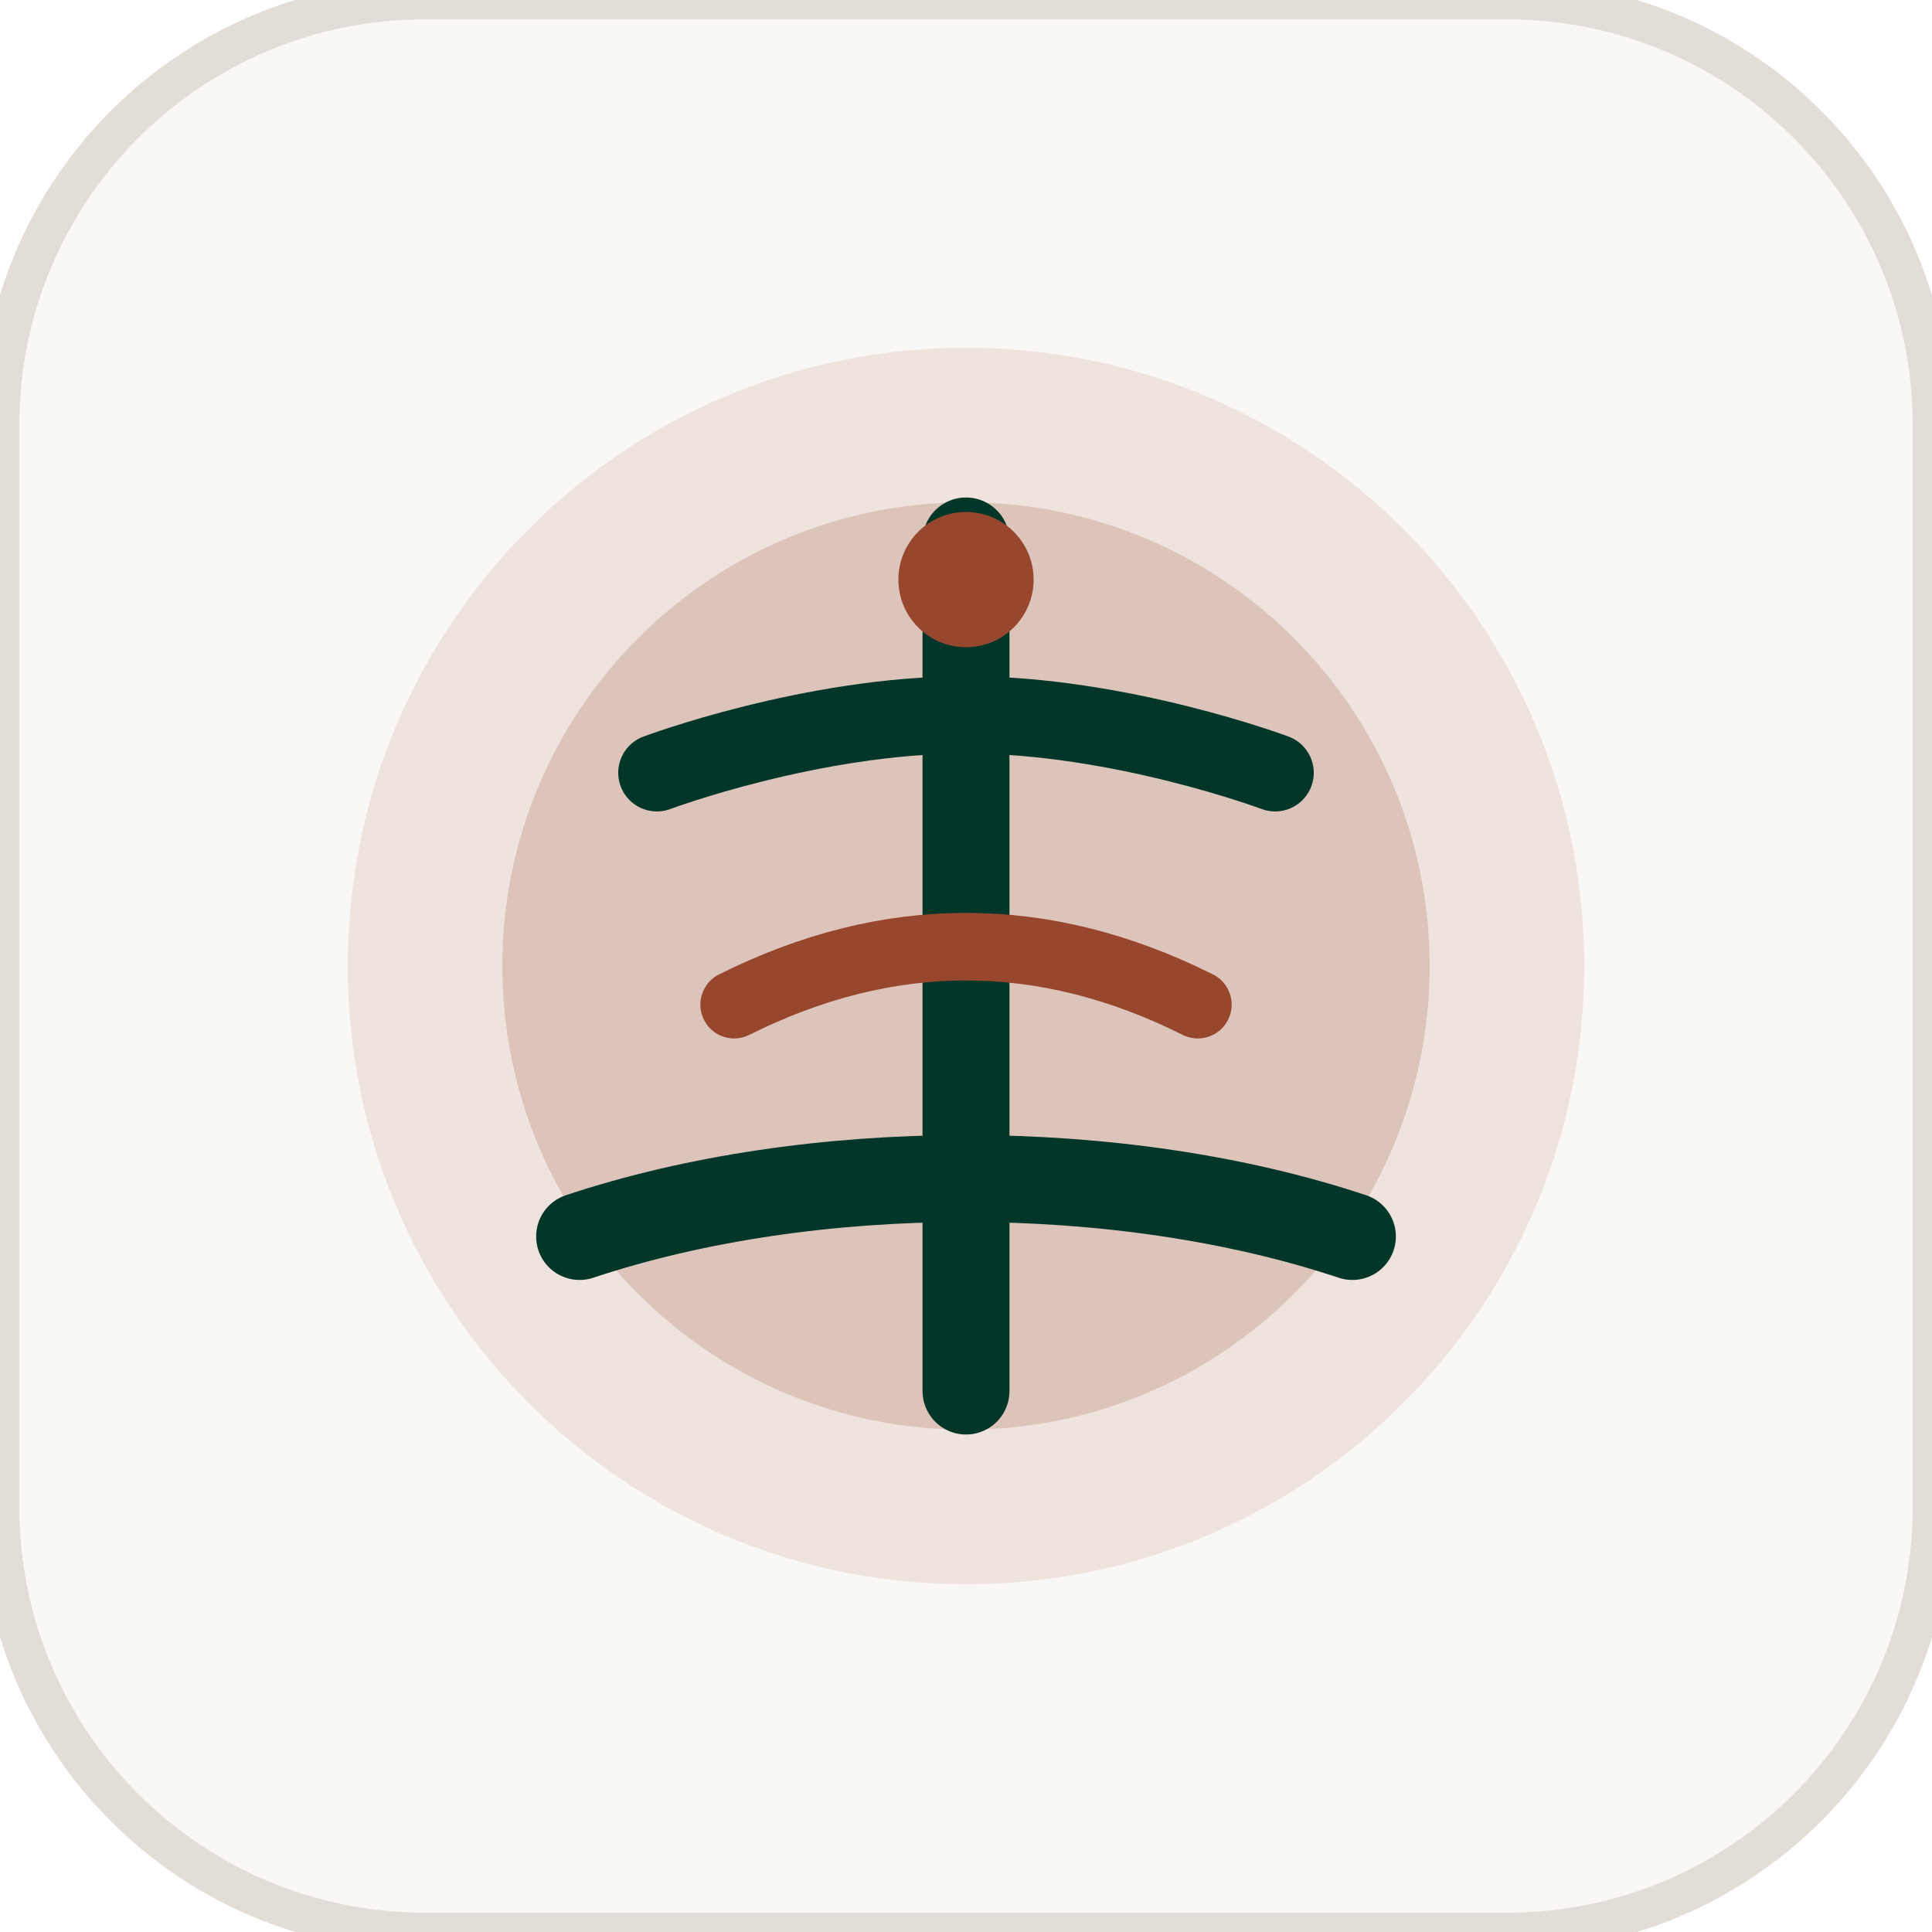
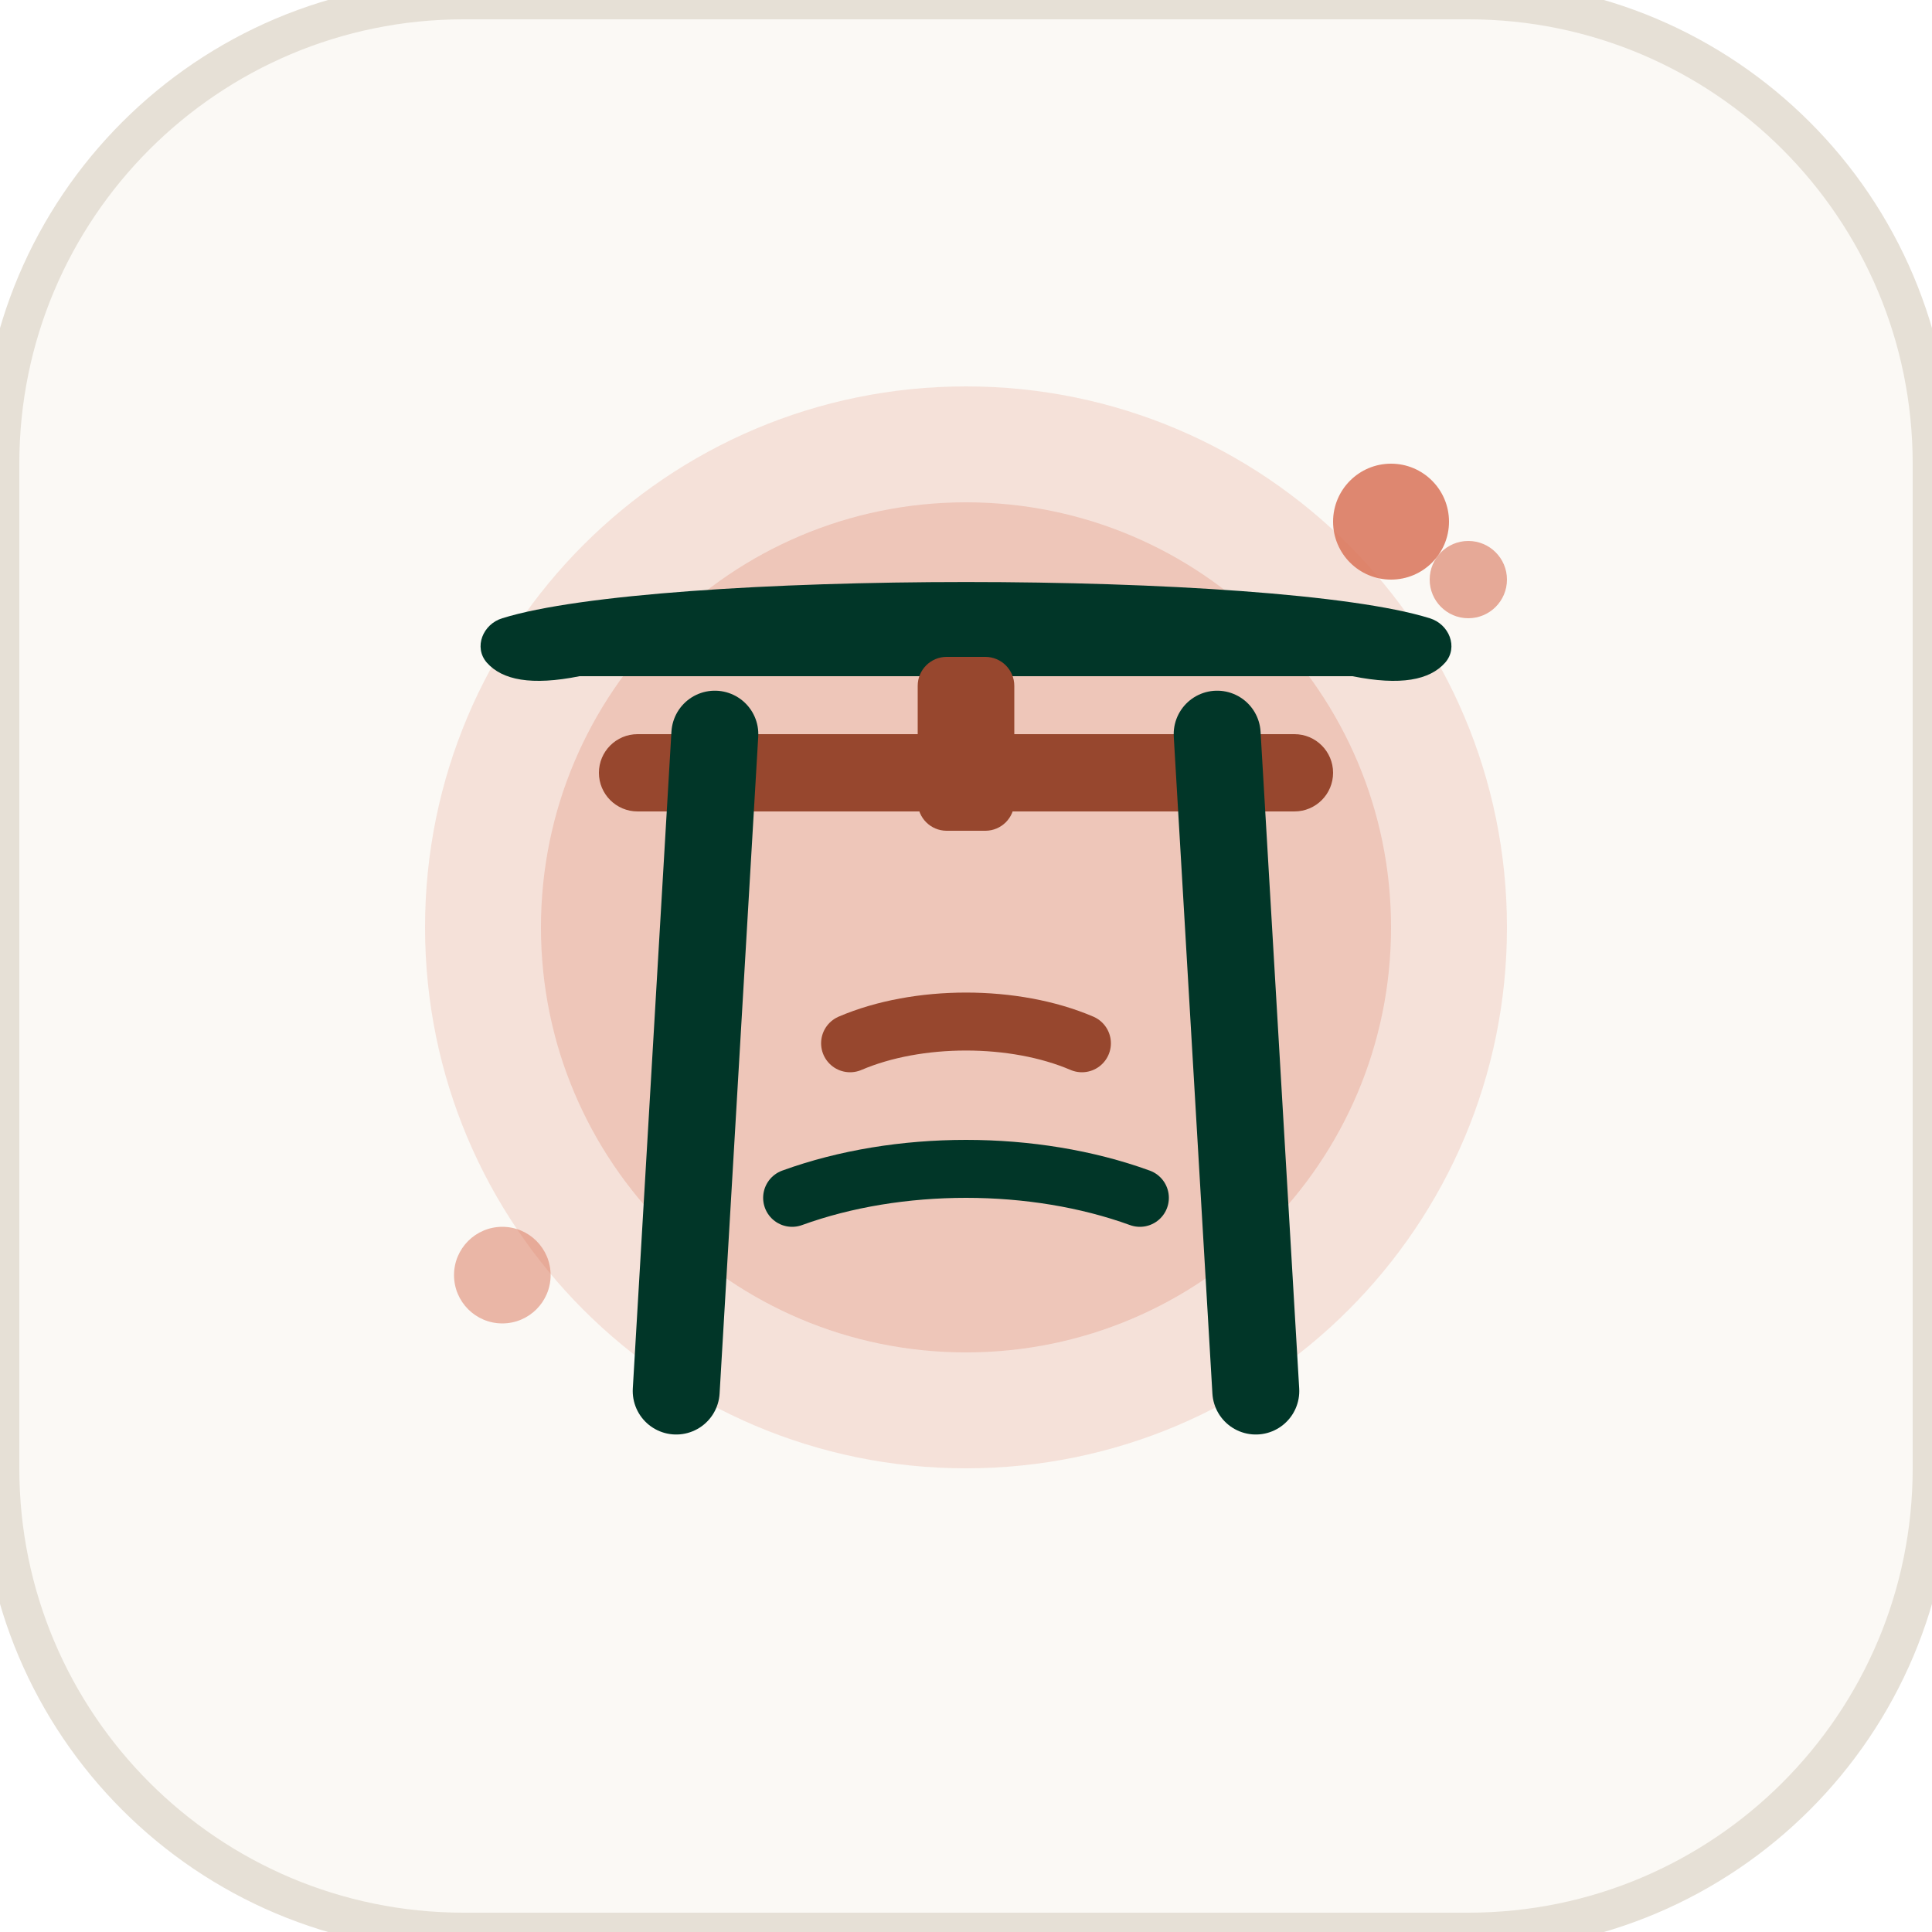
<svg xmlns="http://www.w3.org/2000/svg" viewBox="0 0 100 100" fill="none">
-   <rect width="100" height="100" rx="22" fill="#FAF8F5" stroke="#E2DDD6" stroke-width="2" />
-   <circle cx="50" cy="50" r="32" fill="#97472E" opacity="0.12" />
-   <circle cx="50" cy="50" r="24" fill="#97472E" opacity="0.2" />
-   <path d="M50 28V72" stroke="#013628" stroke-width="4.5" stroke-linecap="round" />
-   <path d="M34 40C34 40 42 37 50 37C58 37 66 40 66 40" stroke="#013628" stroke-width="4" stroke-linecap="round" />
-   <path d="M38 52C42 50 46 49 50 49C54 49 58 50 62 52" stroke="#97472E" stroke-width="3.5" stroke-linecap="round" />
-   <path d="M30 64C36 62 43 61 50 61C57 61 64 62 70 64" stroke="#013628" stroke-width="4.5" stroke-linecap="round" />
-   <circle cx="50" cy="30" r="3.5" fill="#97472E" />
+   <rect width="100" height="100" rx="24" fill="#FBF9F5" stroke="#E6E0D6" stroke-width="2" />
+   <circle cx="50" cy="48" r="28" fill="#D97358" opacity="0.18" />
+   <circle cx="50" cy="48" r="22" fill="#D97358" opacity="0.25" />
+   <path d="M26 32C34 29.5 66 29.5 74 32C75 32.3 75.5 33.5 74.8 34.3C74 35.2 72.5 35.5 70 35H30C27.5 35.5 26 35.2 25.2 34.3C24.5 33.5 25 32.3 26 32Z" fill="#013628" />
+   <rect x="31" y="38" width="38" height="4" rx="2" fill="#97472E" />
+   <path d="M37 38L35 72" stroke="#013628" stroke-width="4.5" stroke-linecap="round" />
+   <path d="M63 38L65 72" stroke="#013628" stroke-width="4.5" stroke-linecap="round" />
+   <rect x="47.5" y="34" width="5" height="9" rx="1.5" fill="#97472E" />
+   <path d="M44 54C47.5 52.5 52.5 52.5 56 54" stroke="#97472E" stroke-width="3" stroke-linecap="round" />
+   <path d="M41 62C46.5 60 53.5 60 59 62" stroke="#013628" stroke-width="3" stroke-linecap="round" />
+   <circle cx="72" cy="27" r="3" fill="#D97358" opacity="0.85" />
+   <circle cx="76" cy="30" r="2" fill="#D97358" opacity="0.6" />
+   <circle cx="26" cy="66" r="2.5" fill="#D97358" opacity="0.5" />
</svg>
